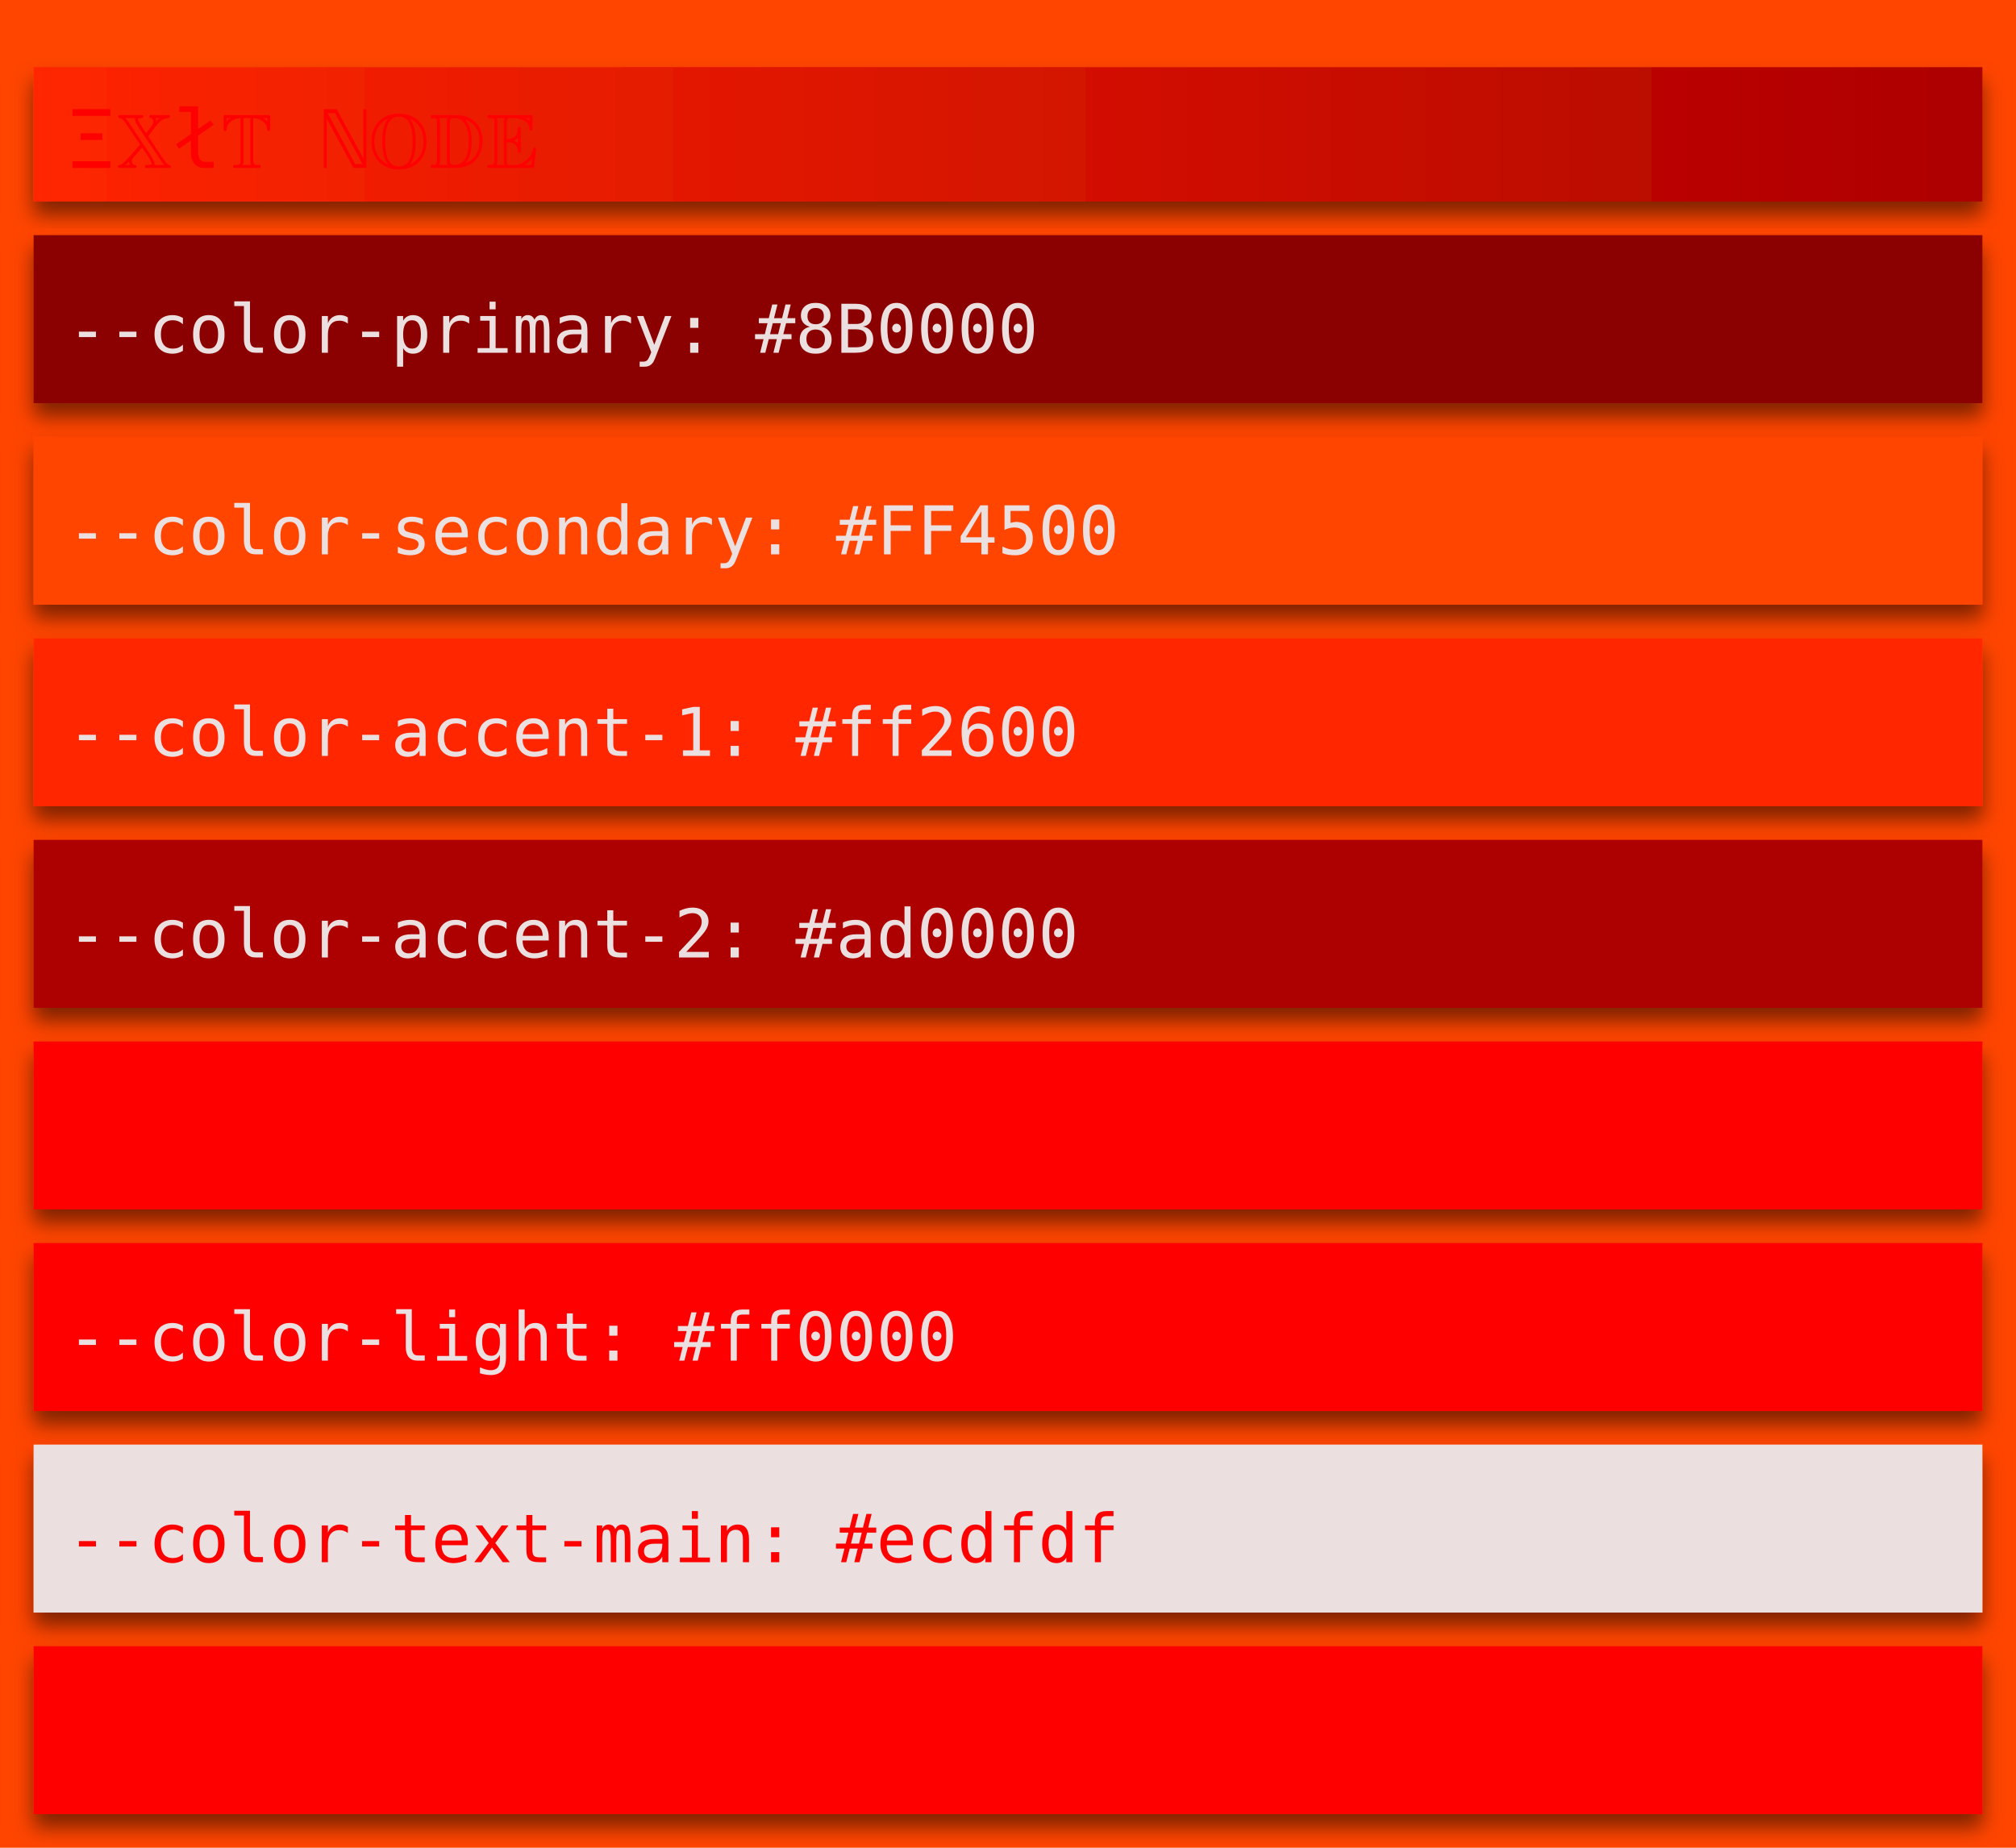
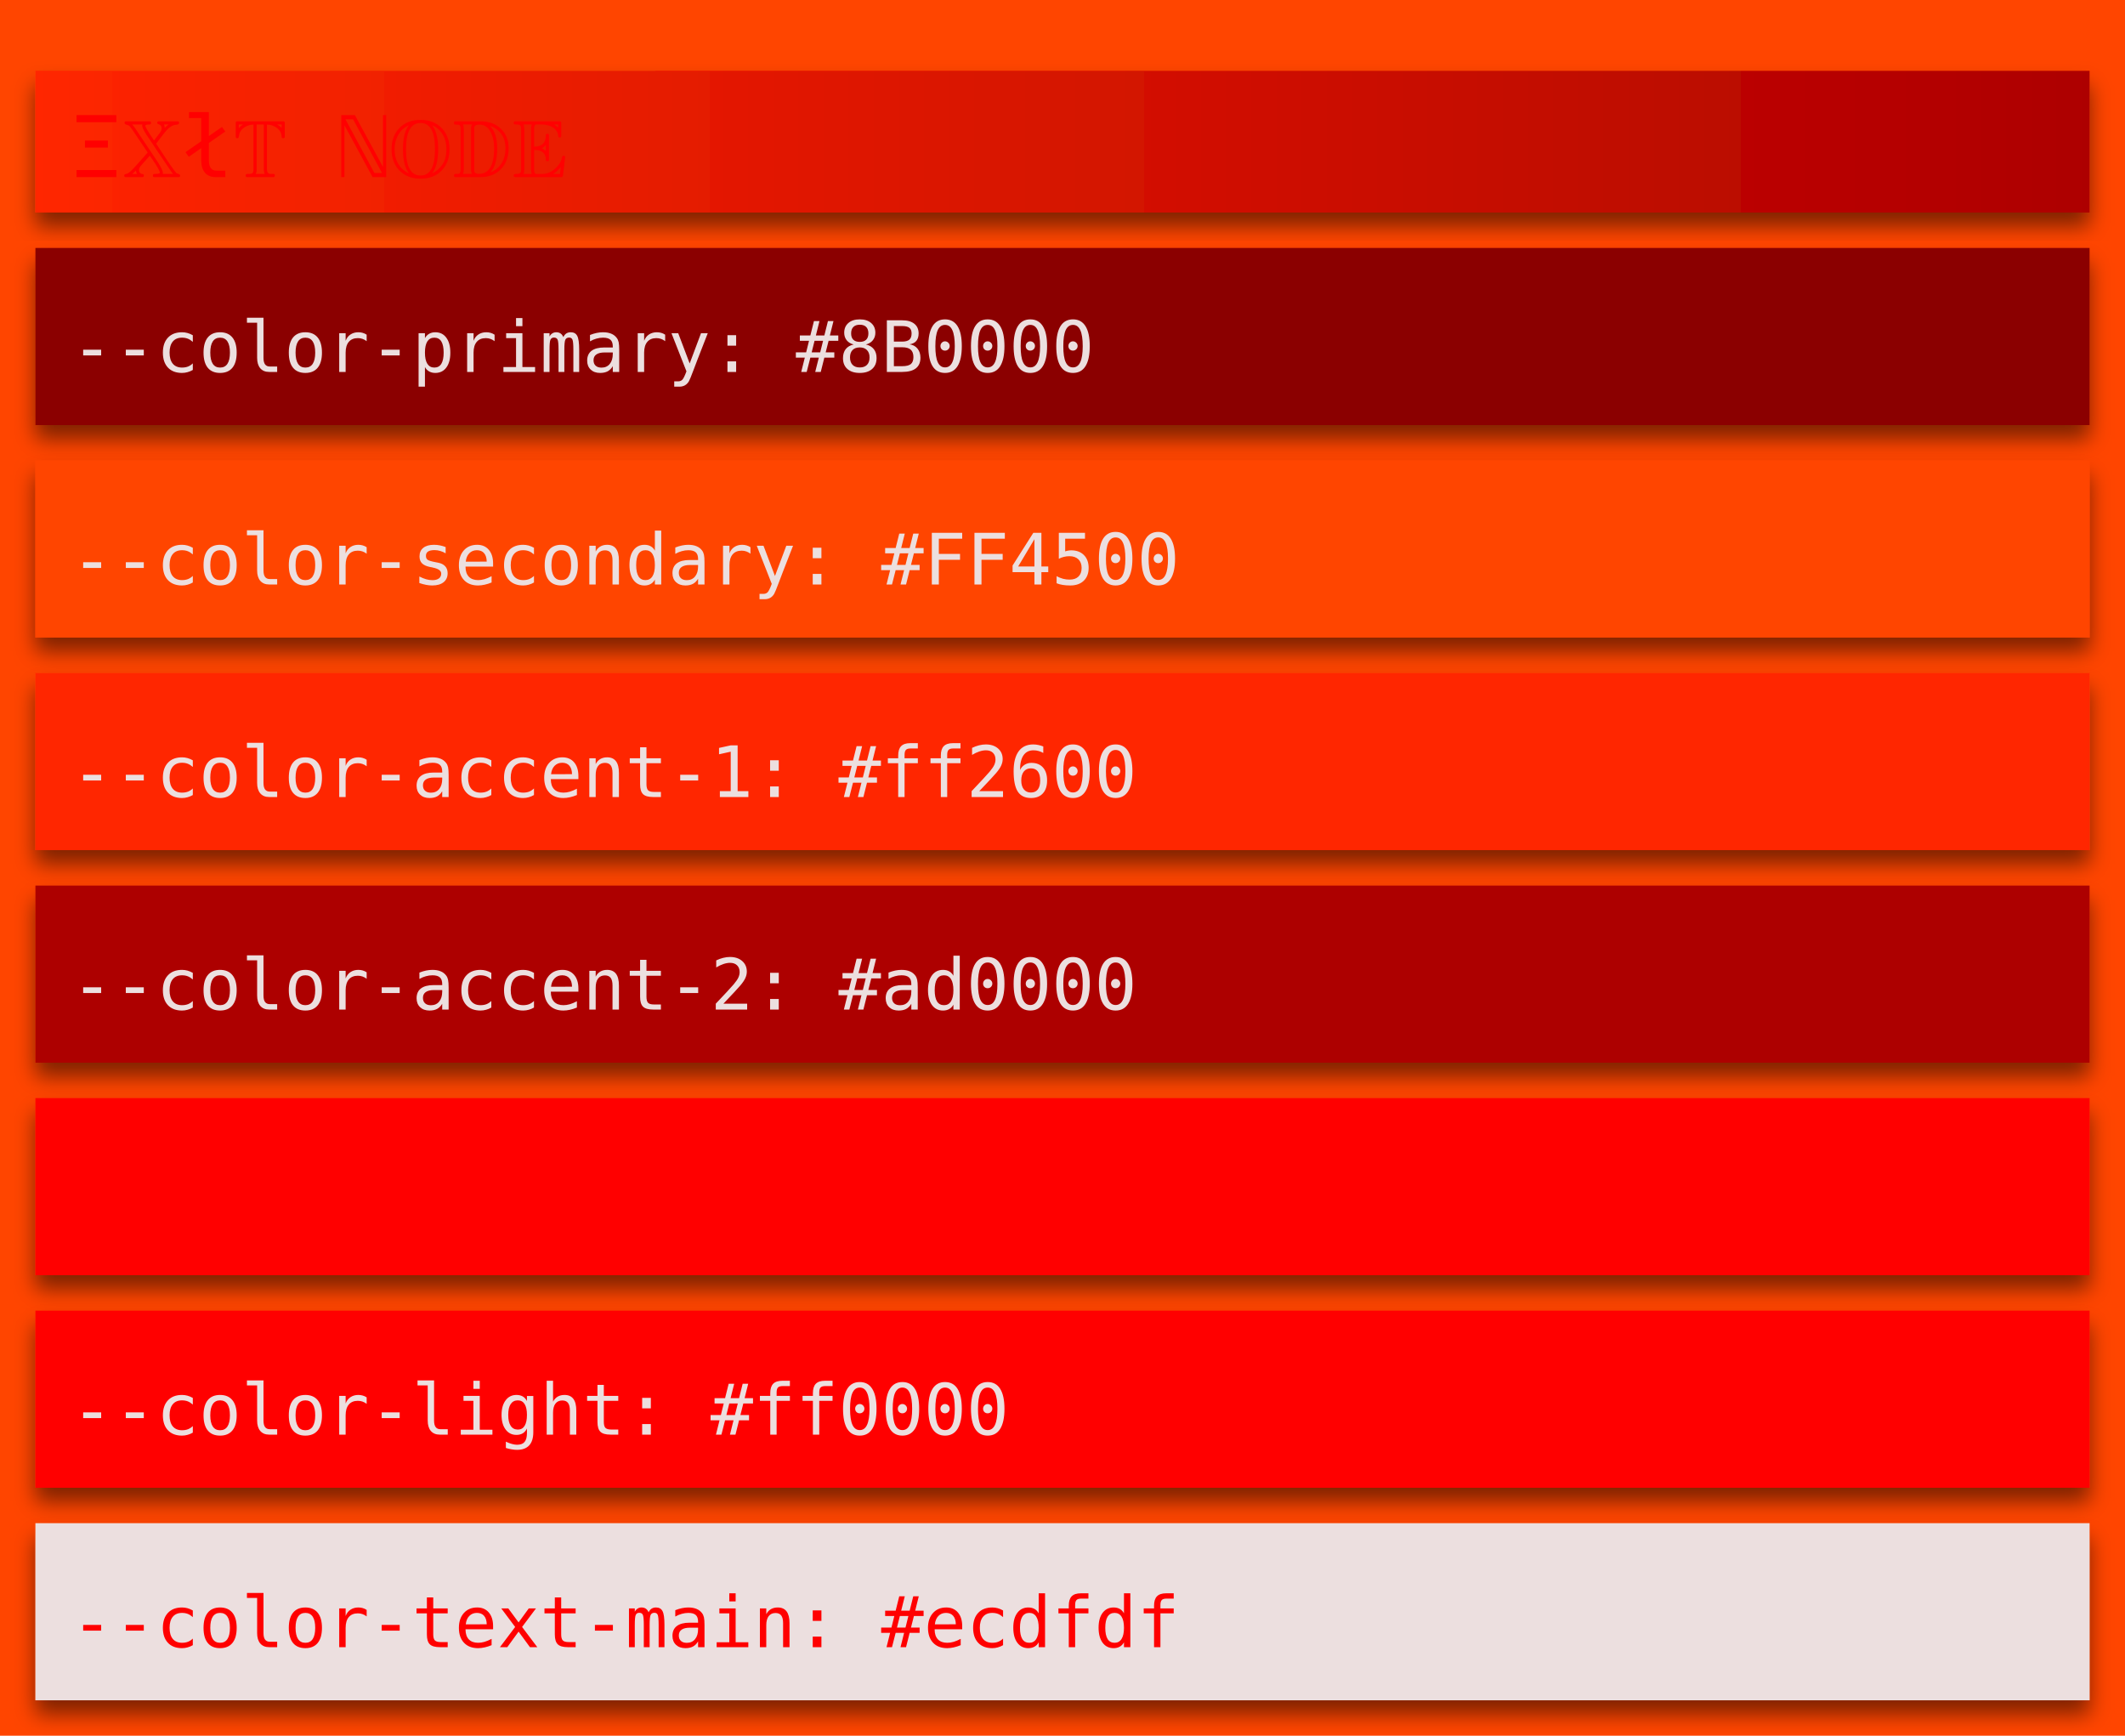
- <svg xmlns="http://www.w3.org/2000/svg" width="600" height="550">
-   <rect x="0" y="0" width="600" height="550" fill="#FF4500" />
+ <svg xmlns="http://www.w3.org/2000/svg" width="600" height="490">
+   <rect x="0" y="0" width="600" height="490" fill="#FF4500" />
  <defs>
    <linearGradient id="displayNameGradient" x1="0%" y1="0%" x2="100%" y2="0%">
      <stop offset="0%" style="stop-color:#ff2600;stop-opacity:1" />
      <stop offset="100%" style="stop-color:#ad0000;stop-opacity:1" />
    </linearGradient>
    <filter id="shadow" x="-20%" y="-20%" width="140%" height="140%">
      <feGaussianBlur in="SourceAlpha" stdDeviation="3" />
      <feOffset dx="0" dy="4" result="offsetblur" />
      <feComponentTransfer>
        <feFuncA type="linear" slope="0.5" />
      </feComponentTransfer>
      <feMerge>
        <feMergeNode />
        <feMergeNode in="SourceGraphic" />
      </feMerge>
    </filter>
  </defs>
  <rect x="10" y="20" width="580" height="40" fill="url(#displayNameGradient)" filter="url(#shadow)" />
  <text x="20" y="50" fill="#ff0000" font-size="24" font-family="monospace">Ξ𝕏ł𝕋 ℕ𝕆𝔻𝔼</text>
  <rect x="10" y="70" width="580" height="50" fill="#8B0000" filter="url(#shadow)" />
  <text x="20" y="105" fill="#ecdfdf" font-size="20" font-family="monospace">--color-primary: #8B0000</text>
  <rect x="10" y="130" width="580" height="50" fill="#FF4500" filter="url(#shadow)" />
  <text x="20" y="165" fill="#ecdfdf" font-size="20" font-family="monospace">--color-secondary: #FF4500</text>
  <rect x="10" y="190" width="580" height="50" fill="#ff2600" filter="url(#shadow)" />
  <text x="20" y="225" fill="#ecdfdf" font-size="20" font-family="monospace">--color-accent-1: #ff2600</text>
  <rect x="10" y="250" width="580" height="50" fill="#ad0000" filter="url(#shadow)" />
  <text x="20" y="285" fill="#ecdfdf" font-size="20" font-family="monospace">--color-accent-2: #ad0000</text>
  <rect x="10" y="310" width="580" height="50" fill="#ff0000" filter="url(#shadow)" />
  <text x="20" y="345" fill="#ff0000" font-size="20" font-family="monospace">--color-dark: #ff0000</text>
  <rect x="10" y="370" width="580" height="50" fill="#ff0000" filter="url(#shadow)" />
  <text x="20" y="405" fill="#ecdfdf" font-size="20" font-family="monospace">--color-light: #ff0000</text>
  <rect x="10" y="430" width="580" height="50" fill="#ecdfdf" filter="url(#shadow)" />
  <text x="20" y="465" fill="#ff0000" font-size="20" font-family="monospace">--color-text-main: #ecdfdf</text>
-   <rect x="10" y="490" width="580" height="50" fill="#ff0000" filter="url(#shadow)" />
-   <text x="20" y="525" fill="#ff0000" font-size="20" font-family="monospace">DOWNLOAD CODE: exit-node</text>
</svg>
